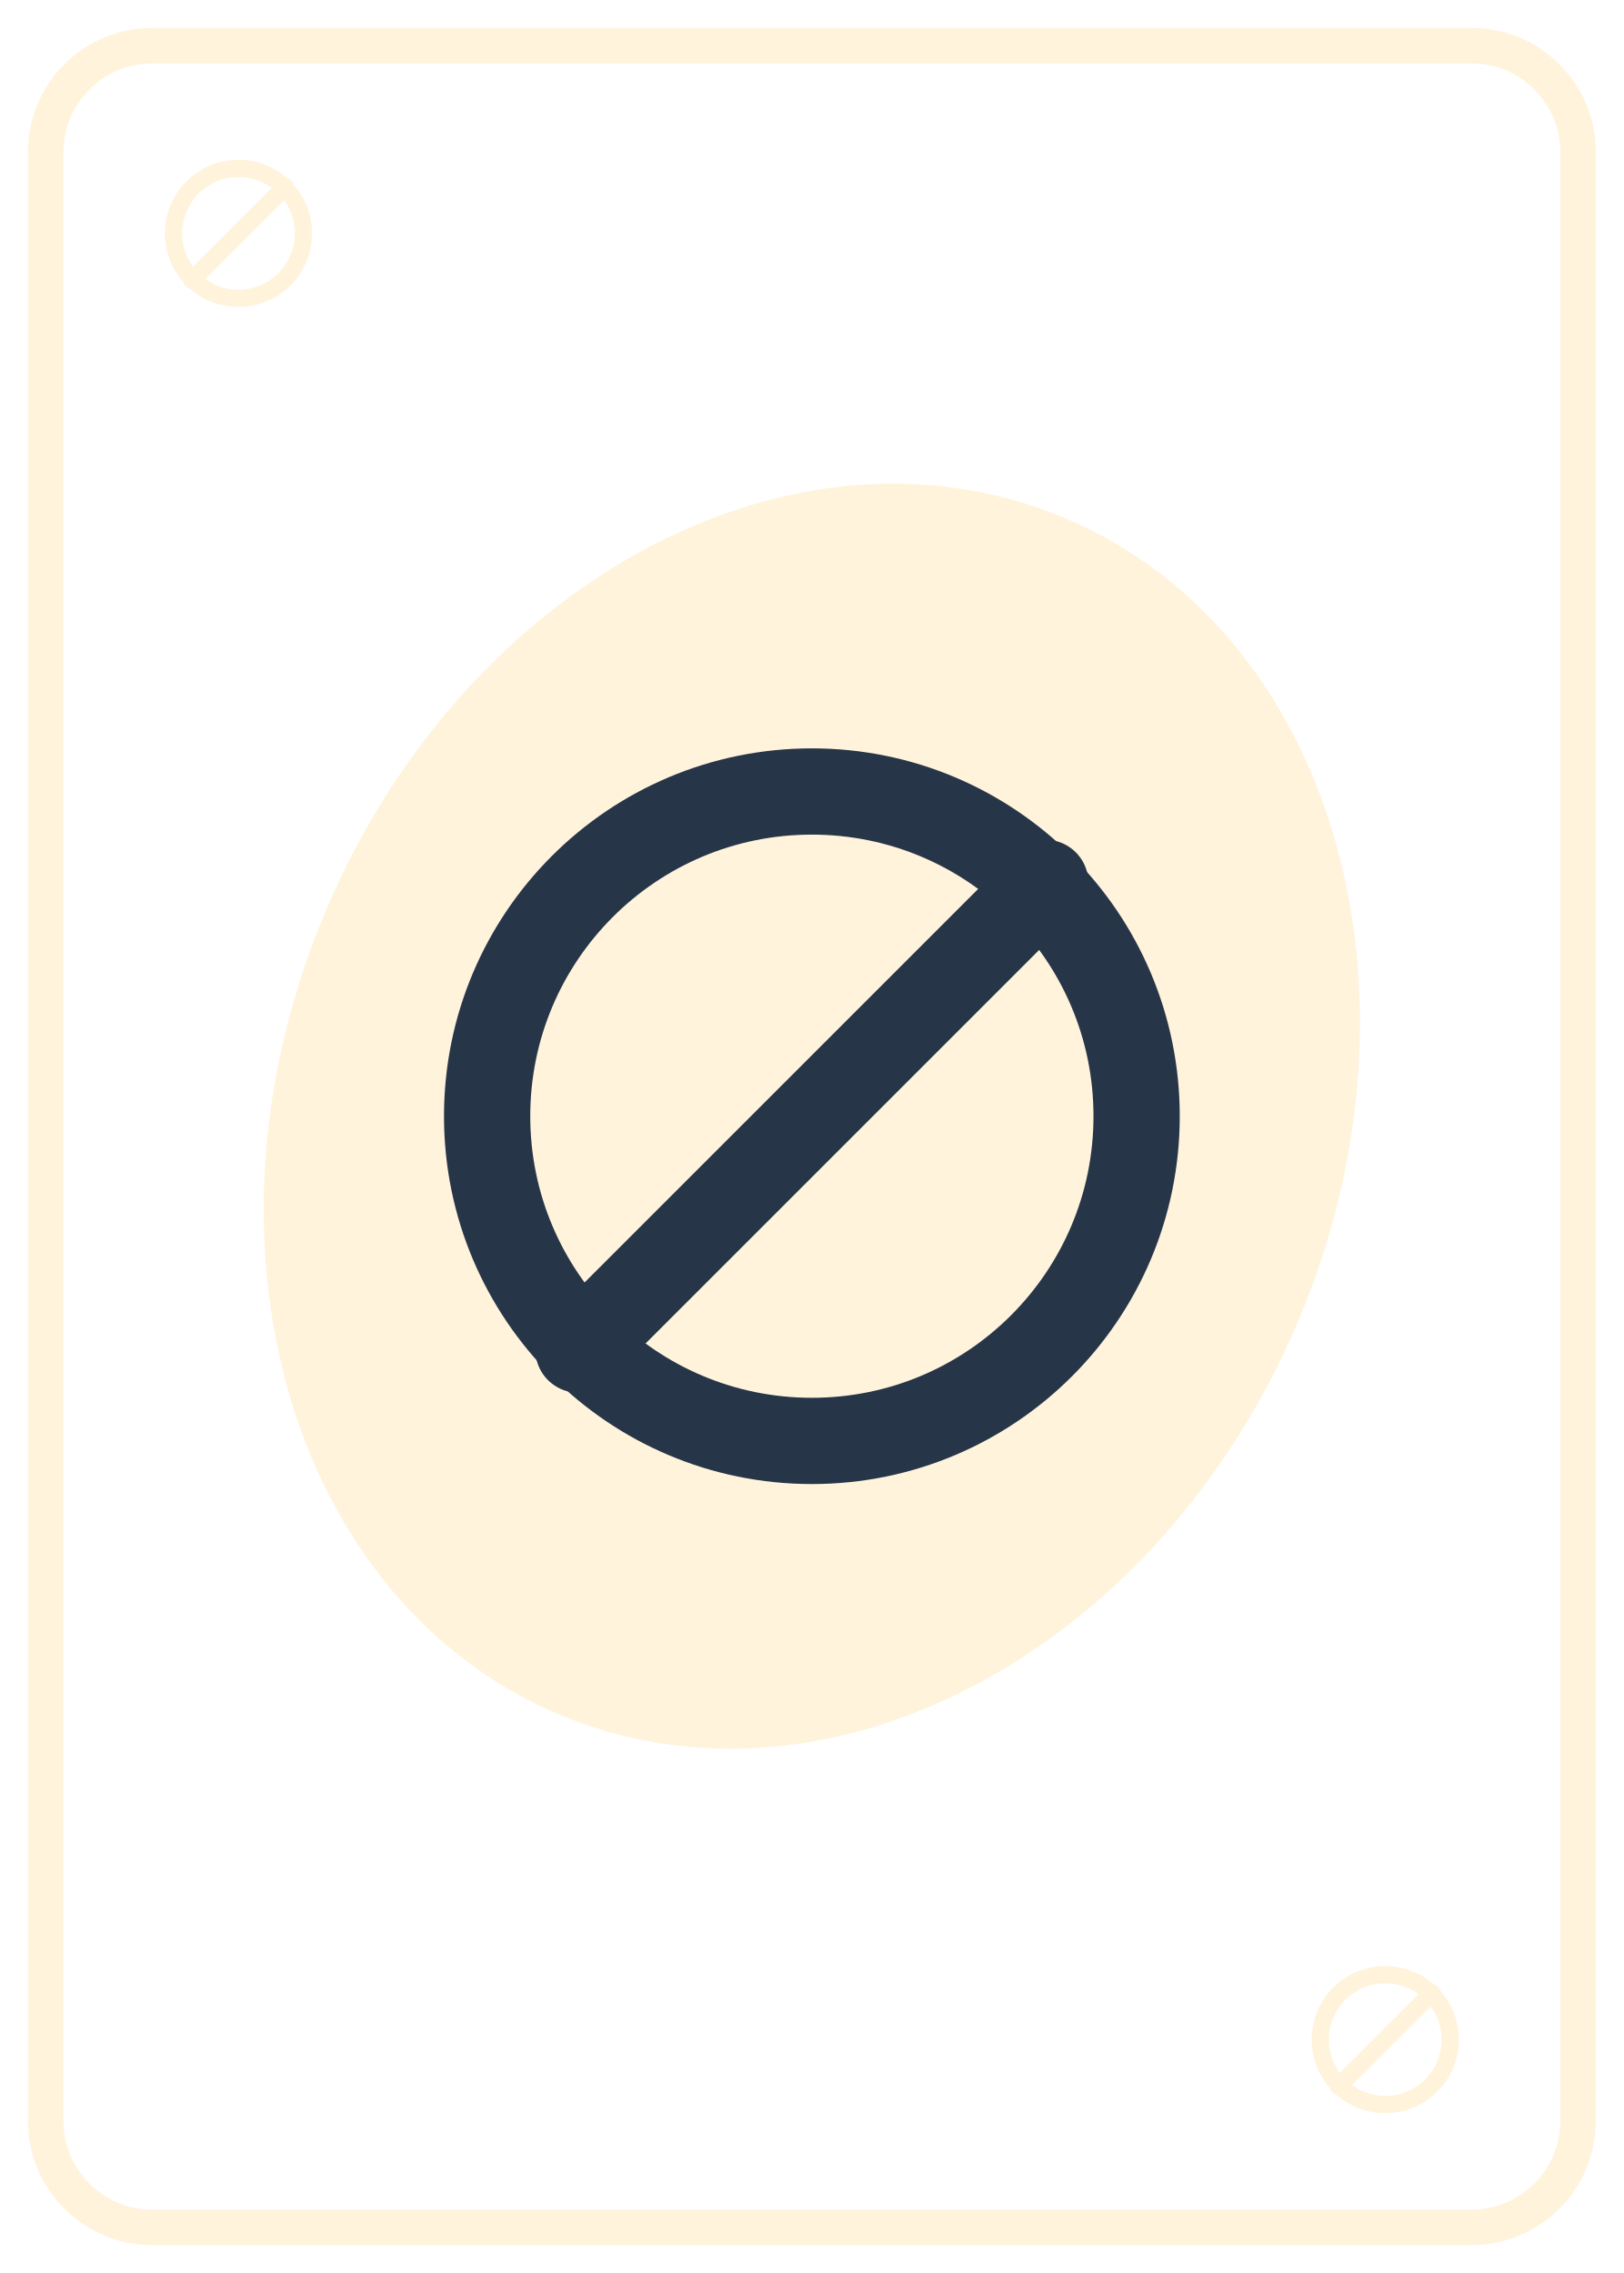
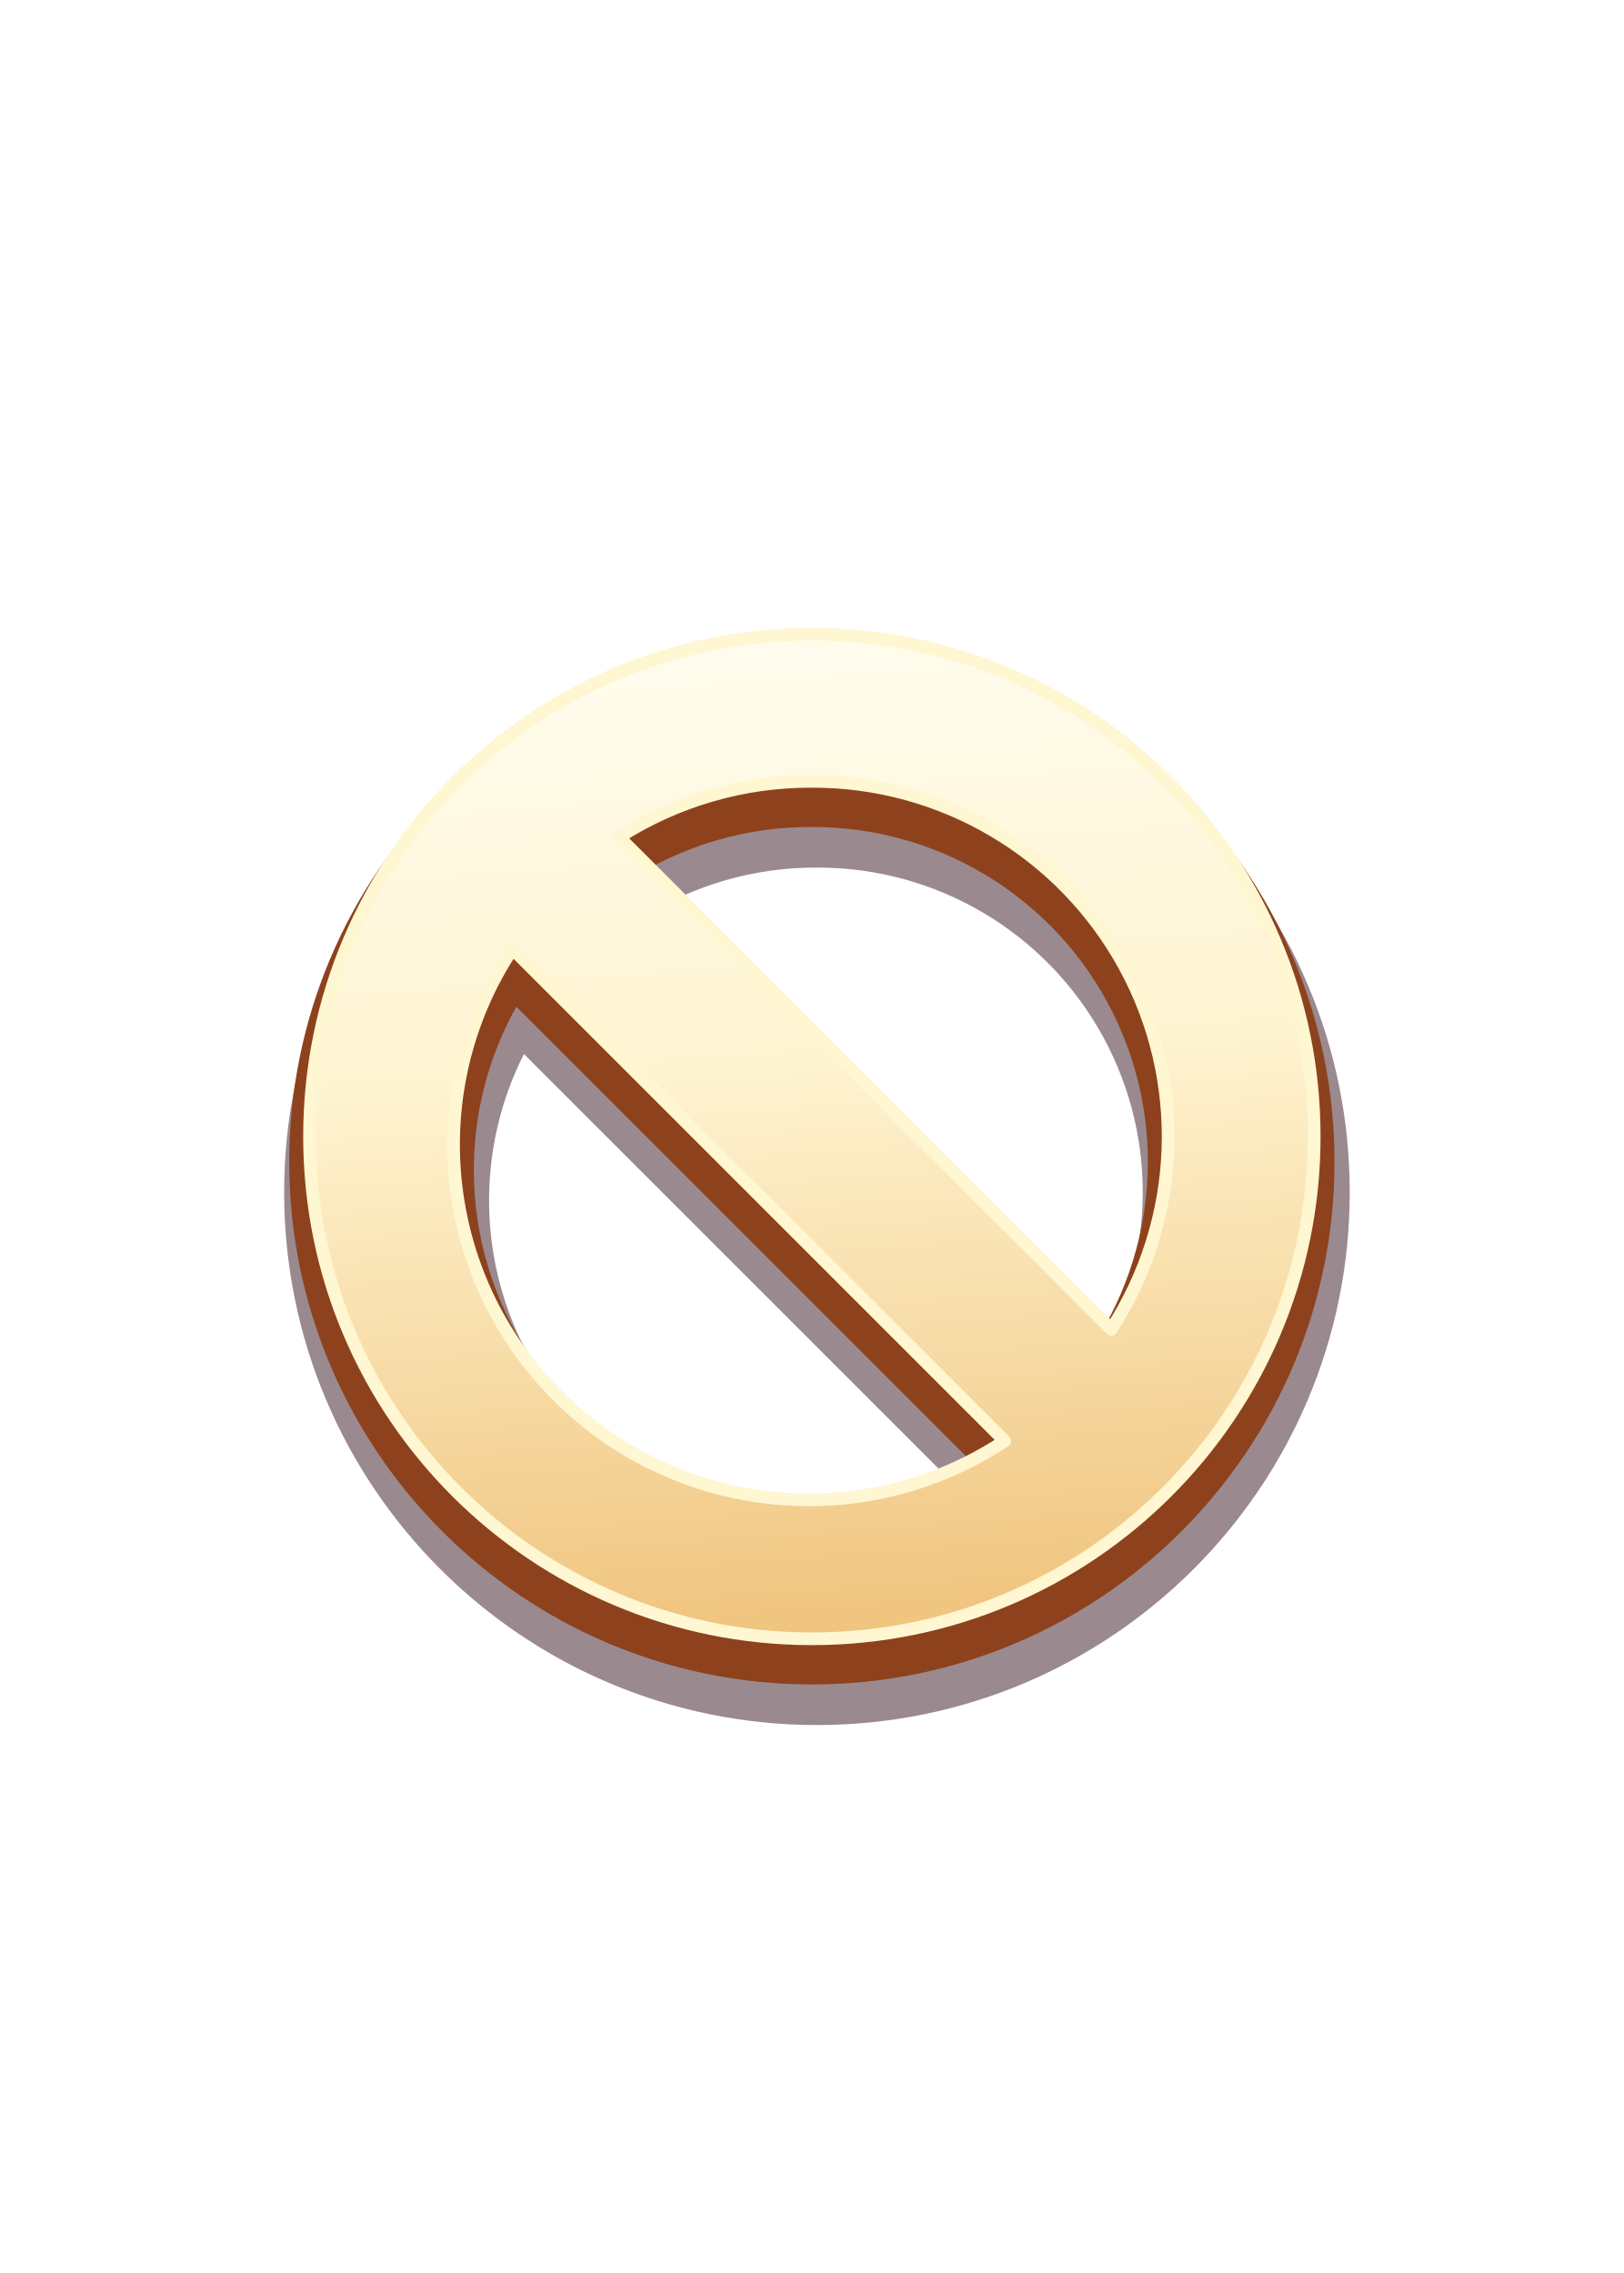
<svg xmlns="http://www.w3.org/2000/svg" width="320" height="448" viewBox="0 0 320 448">
-   <rect x="9" y="9" width="302" height="430" rx="21" fill="none" stroke="#FFF3DC" stroke-width="7" />
-   <ellipse cx="160" cy="220" rx="104" ry="128" transform="rotate(23 160 220)" fill="#FFF3DC" />
-   <g transform="translate(47 46)">
-     <g transform="translate(-32 -44) scale(.2)">
-       <circle cx="160" cy="220" r="64" fill="none" stroke="#FFF3DC" stroke-width="17" />
-       <path d="M114 266 L206 174" fill="none" stroke="#FFF3DC" stroke-width="17" stroke-linecap="round" />
+   <defs>
+     <linearGradient id="ivory" x2=".07" y2="1">
+       <stop stop-color="#fffdf1" />
+       <stop offset=".44" stop-color="#fff5d3" />
+       <stop offset="1" stop-color="#f0c580" />
+     </linearGradient>
+   </defs>
+   <g stroke-linejoin="round" stroke-linecap="round">
+     <g transform="translate(1 11)" fill="#31101d" stroke="#31101d" stroke-width="12" opacity=".49">
+       <path fill-rule="evenodd" d="M160 125a99 99 0 1 0 0 198 99 99 0 0 0 0-198Zm0 29a70 70 0 0 1 59 108l-97-97a70 70 0 0 1 38-11Zm-59 33 97 97a70 70 0 0 1-97-97Z" />
+     </g>
+     <g transform="translate(0 5)" fill="#a45526" stroke="#8d421d" stroke-width="8">
+       <path fill-rule="evenodd" d="M160 125a99 99 0 1 0 0 198 99 99 0 0 0 0-198Zm0 29a70 70 0 0 1 59 108l-97-97a70 70 0 0 1 38-11Zm-59 33 97 97a70 70 0 0 1-97-97Z" />
+     </g>
+     <g fill="url(#ivory)" stroke="#fff6d2" stroke-width="2.5">
+       <path fill-rule="evenodd" d="M160 125a99 99 0 1 0 0 198 99 99 0 0 0 0-198Zm0 29a70 70 0 0 1 59 108l-97-97a70 70 0 0 1 38-11Zm-59 33 97 97a70 70 0 0 1-97-97Z" />
    </g>
  </g>
-   <g transform="translate(273 402) rotate(180)">
-     <g transform="translate(-32 -44) scale(.2)">
-       <circle cx="160" cy="220" r="64" fill="none" stroke="#FFF3DC" stroke-width="17" />
-       <path d="M114 266 L206 174" fill="none" stroke="#FFF3DC" stroke-width="17" stroke-linecap="round" />
-     </g>
-   </g>
-   <circle cx="160" cy="220" r="64" fill="none" stroke="#273548" stroke-width="17" />
-   <path d="M114 266 L206 174" fill="none" stroke="#273548" stroke-width="17" stroke-linecap="round" />
</svg>
